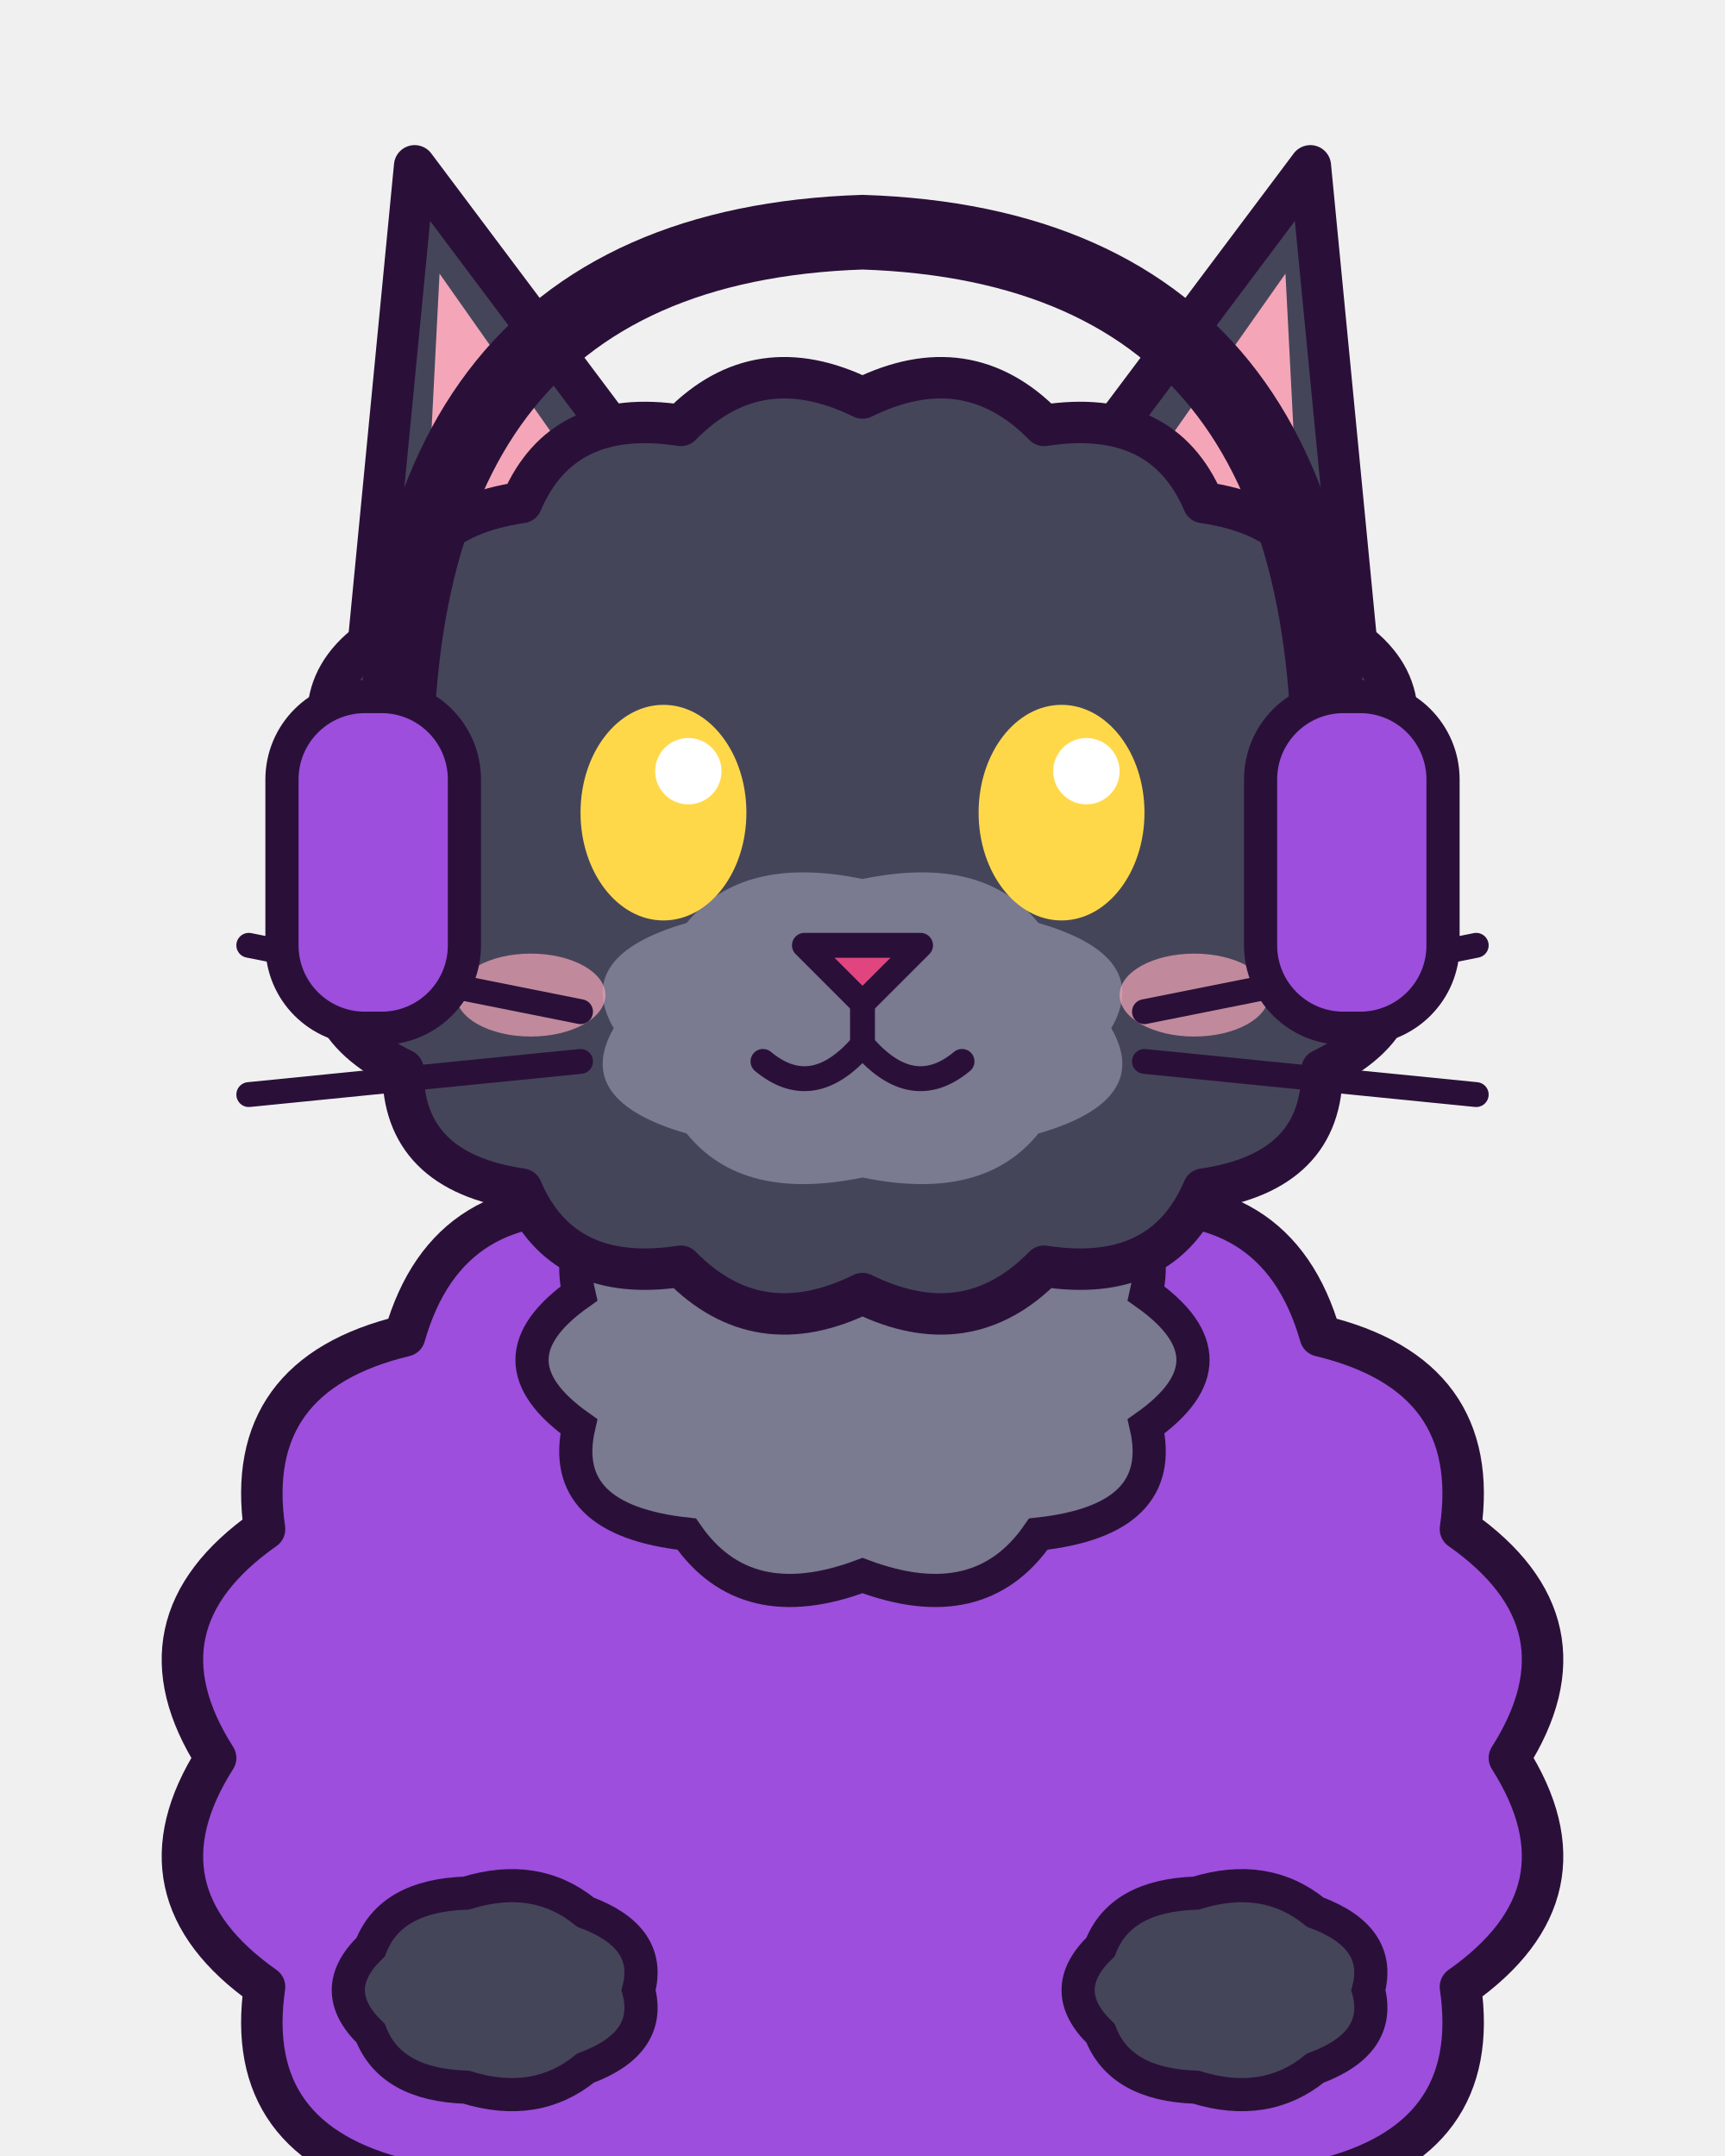
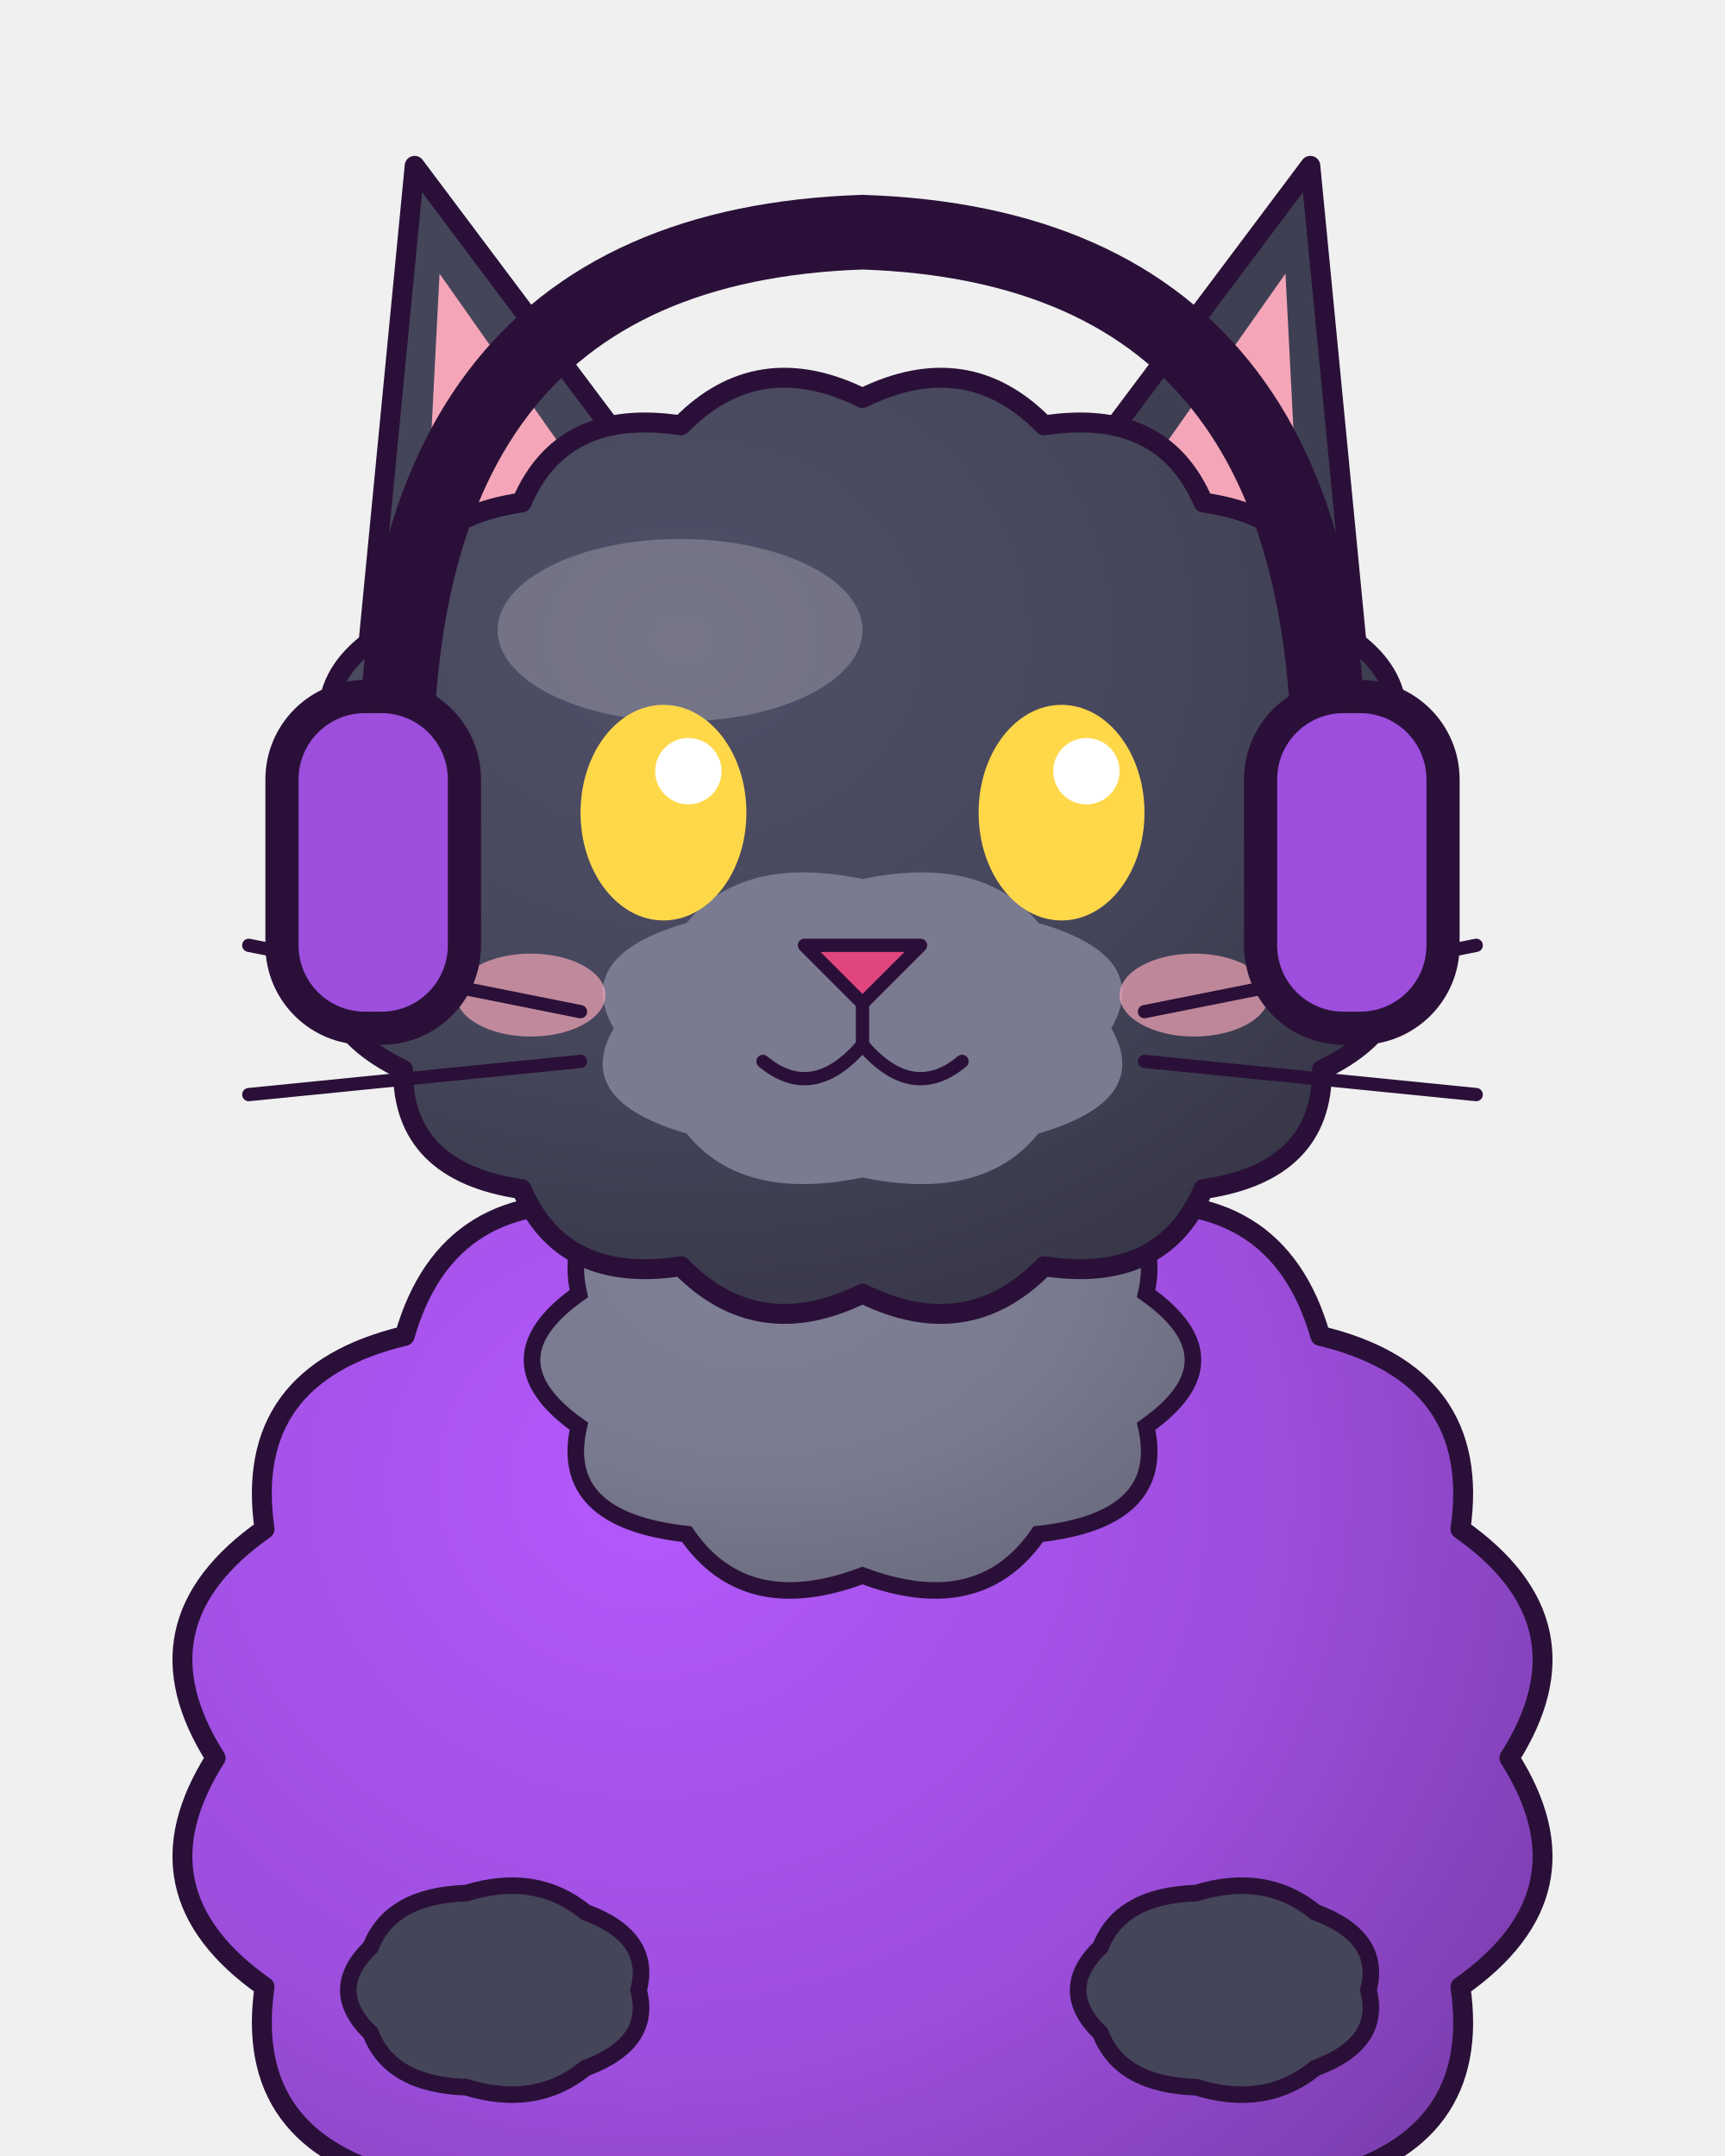
<svg xmlns="http://www.w3.org/2000/svg" viewBox="-104 -252 208 260">
-   <path d="M78.0 -40.0 Q88.3 -23.8 72.1 -12.4 Q74.8 6.2 55.2 10.9 Q50.0 29.1 29.8 26.5 Q17.6 41.5 0.0 32.0 Q-17.6 41.5 -29.8 26.5 Q-50.0 29.1 -55.2 10.9 Q-74.8 6.2 -72.1 -12.4 Q-88.3 -23.8 -78.0 -40.0 Q-88.3 -56.2 -72.1 -67.6 Q-74.8 -86.2 -55.2 -90.9 Q-50.0 -109.1 -29.8 -106.5 Q-17.6 -121.5 -0.0 -112.0 Q17.6 -121.5 29.8 -106.5 Q50.0 -109.1 55.2 -90.9 Q74.8 -86.2 72.1 -67.6 Q88.3 -56.2 78.0 -40.0Z" fill="#9d4edd" stroke="#2a1038" stroke-width="5" stroke-linejoin="round" />
-   <path d="M34.2 -80.0 Q36.8 -68.7 21.2 -67.0 Q14.1 -56.7 0.0 -62.0 Q-14.1 -56.7 -21.2 -67.0 Q-36.8 -68.7 -34.2 -80.0 Q-45.5 -88.0 -34.2 -96.0 Q-36.8 -107.3 -21.2 -109.0 Q-14.1 -119.3 -0.0 -114.0 Q14.1 -119.3 21.2 -109.0 Q36.8 -107.3 34.2 -96.0 Q45.5 -88.0 34.2 -80.0Z" fill="#7a7a90" stroke="#2a1038" stroke-width="4" />
-   <path d="M-24 -192 L-54 -232 L-60 -170Z" fill="#45455a" stroke="#2a1038" stroke-width="5" stroke-linejoin="round" />
+   <defs>
+     <radialGradient id="odarkblack0554" cx=".34" cy=".28" r=".85">
+       <stop offset="0" stop-color="#b359fc" />
+       <stop offset=".55" stop-color="#9d4edd" />
+       <stop offset="1" stop-color="#743aa4" />
+     </radialGradient>
+     <radialGradient id="fdarkblack0554" cx=".34" cy=".28" r=".85">
+       <stop offset="0" stop-color="#4f4f67" />
+       <stop offset=".55" stop-color="#45455a" />
+       <stop offset="1" stop-color="#333343" />
+     </radialGradient>
+     <radialGradient id="bdarkblack0554" cx=".34" cy=".28" r=".85">
+       <stop offset="0" stop-color="#7f7f96" />
+       <stop offset=".55" stop-color="#7a7a90" />
+       <stop offset="1" stop-color="#69697c" />
+     </radialGradient>
+   </defs>
+   <ellipse cx="6" cy="34" rx="78" ry="16" fill="#000" opacity=".16" />
+   <path d="M78.0 -40.0 Q88.3 -23.8 72.1 -12.4 Q74.8 6.2 55.2 10.9 Q50.0 29.1 29.8 26.5 Q17.6 41.5 0.0 32.0 Q-17.6 41.5 -29.8 26.5 Q-50.0 29.1 -55.2 10.9 Q-74.8 6.2 -72.1 -12.4 Q-88.3 -23.8 -78.0 -40.0 Q-88.3 -56.2 -72.1 -67.6 Q-74.8 -86.2 -55.2 -90.9 Q-50.0 -109.1 -29.8 -106.5 Q-17.6 -121.5 -0.0 -112.0 Q17.6 -121.5 29.8 -106.5 Q50.0 -109.1 55.2 -90.9 Q74.8 -86.2 72.1 -67.6 Q88.3 -56.2 78.0 -40.0Z" fill="url(#odarkblack0554)" stroke="#2a1038" stroke-width="2.4" stroke-linejoin="round" />
+   <path d="M34.2 -80.0 Q36.8 -68.7 21.2 -67.0 Q14.1 -56.7 0.0 -62.0 Q-14.1 -56.7 -21.2 -67.0 Q-36.8 -68.7 -34.2 -80.0 Q-45.5 -88.0 -34.2 -96.0 Q-36.8 -107.3 -21.2 -109.0 Q-14.1 -119.3 -0.0 -114.0 Q14.1 -119.3 21.2 -109.0 Q36.8 -107.3 34.2 -96.0 Q45.5 -88.0 34.2 -80.0Z" fill="url(#bdarkblack0554)" stroke="#2a1038" stroke-width="2" />
+   <path d="M-24 -192 L-54 -232 L-60 -170Z" fill="#45455a" stroke="#2a1038" stroke-width="2.4" stroke-linejoin="round" />
  <path d="M-32 -192 L-51 -219 L-53 -180Z" fill="#f4a6b8" />
-   <path d="M24 -192 L54 -232 L60 -170Z" fill="#45455a" stroke="#2a1038" stroke-width="5" stroke-linejoin="round" />
+   <path d="M24 -192 L54 -232 L60 -170Z" fill="#3f3f53" stroke="#2a1038" stroke-width="2.4" stroke-linejoin="round" />
  <path d="M32 -192 L51 -219 L53 -180Z" fill="#f4a6b8" />
-   <path d="M63.0 -140.6 Q68.1 -129.1 55.4 -123.0 Q55.5 -110.7 41.1 -108.6 Q36.2 -97.1 21.9 -99.3 Q12.6 -89.8 0.0 -96.0 Q-12.6 -89.8 -21.9 -99.3 Q-36.2 -97.1 -41.1 -108.6 Q-55.5 -110.7 -55.4 -123.0 Q-68.1 -129.1 -63.0 -140.6 Q-72.4 -150.0 -63.0 -159.4 Q-68.1 -170.9 -55.4 -177.0 Q-55.5 -189.3 -41.1 -191.4 Q-36.2 -202.9 -21.9 -200.7 Q-12.6 -210.2 -0.0 -204.0 Q12.6 -210.2 21.9 -200.7 Q36.2 -202.9 41.1 -191.4 Q55.5 -189.3 55.4 -177.0 Q68.1 -170.9 63.0 -159.4 Q72.4 -150.0 63.0 -140.6Z" fill="#45455a" stroke="#2a1038" stroke-width="5" stroke-linejoin="round" />
+   <path d="M63.0 -140.6 Q68.1 -129.1 55.4 -123.0 Q55.5 -110.7 41.1 -108.6 Q36.2 -97.1 21.9 -99.3 Q12.6 -89.8 0.0 -96.0 Q-12.6 -89.8 -21.9 -99.3 Q-36.2 -97.1 -41.1 -108.6 Q-55.5 -110.7 -55.4 -123.0 Q-68.1 -129.1 -63.0 -140.6 Q-72.4 -150.0 -63.0 -159.4 Q-68.1 -170.9 -55.4 -177.0 Q-55.5 -189.3 -41.1 -191.4 Q-36.2 -202.9 -21.9 -200.7 Q-12.6 -210.2 -0.0 -204.0 Q12.6 -210.2 21.9 -200.7 Q36.2 -202.9 41.1 -191.4 Q55.5 -189.3 55.4 -177.0 Q68.1 -170.9 63.0 -159.4 Q72.4 -150.0 63.0 -140.6Z" fill="url(#fdarkblack0554)" stroke="#2a1038" stroke-width="2.4" stroke-linejoin="round" />
+   <ellipse cx="-22" cy="-176" rx="22" ry="11" fill="#fff" opacity=".22" />
  <path d="M30.0 -128.0 Q35.0 -119.3 21.2 -115.3 Q14.5 -107.0 0.0 -110.0 Q-14.5 -107.0 -21.2 -115.3 Q-35.0 -119.3 -30.0 -128.0 Q-35.0 -136.7 -21.2 -140.7 Q-14.5 -149.0 -0.0 -146.0 Q14.5 -149.0 21.2 -140.7 Q35.0 -136.7 30.0 -128.0Z" fill="#7a7a90" />
  <ellipse cx="-24" cy="-154" rx="10" ry="13" fill="#ffd84a" />
  <circle cx="-21" cy="-159" r="4" fill="#fff" />
  <ellipse cx="-40" cy="-132" rx="9" ry="5" fill="#f4a6b8" opacity=".7" />
-   <path d="M-34 -130 L-74 -138 M-34 -124 L-74 -120" stroke="#2a1038" stroke-width="3" stroke-linecap="round" />
+   <path d="M-34 -130 L-74 -138 M-34 -124 L-74 -120" stroke="#2a1038" stroke-width="1.6" stroke-linecap="round" />
  <ellipse cx="24" cy="-154" rx="10" ry="13" fill="#ffd84a" />
  <circle cx="27" cy="-159" r="4" fill="#fff" />
  <ellipse cx="40" cy="-132" rx="9" ry="5" fill="#f4a6b8" opacity=".7" />
-   <path d="M34 -130 L74 -138 M34 -124 L74 -120" stroke="#2a1038" stroke-width="3" stroke-linecap="round" />
-   <path d="M-7 -138 H7 L0 -131Z" fill="#e0457f" stroke="#2a1038" stroke-width="3" stroke-linejoin="round" />
-   <path d="M0 -131 V-126 M0 -126 Q-6 -119 -12 -124 M0 -126 Q6 -119 12 -124" fill="none" stroke="#2a1038" stroke-width="3" stroke-linecap="round" />
+   <path d="M34 -130 L74 -138 M34 -124 L74 -120" stroke="#2a1038" stroke-width="1.6" stroke-linecap="round" />
+   <path d="M-7 -138 H7 L0 -131Z" fill="#e0457f" stroke="#2a1038" stroke-width="1.6" stroke-linejoin="round" />
+   <path d="M0 -131 V-126 M0 -126 Q-6 -119 -12 -124 M0 -126 Q6 -119 12 -124" fill="none" stroke="#2a1038" stroke-width="1.6" stroke-linecap="round" />
  <path d="M-56 -150 Q-60 -222 0 -224 Q60 -222 56 -150" fill="none" stroke="#2a1038" stroke-width="9" />
  <rect x="-70" y="-168" width="22" height="40" rx="10" fill="#9d4edd" stroke="#2a1038" stroke-width="4" />
  <rect x="48" y="-168" width="22" height="40" rx="10" fill="#9d4edd" stroke="#2a1038" stroke-width="4" />
-   <path d="M-27.0 -12.0 Q-25.3 -5.6 -33.4 -2.6 Q-39.4 2.3 -47.8 -0.3 Q-56.9 -0.6 -59.3 -6.8 Q-64.7 -12.0 -59.3 -17.2 Q-56.9 -23.4 -47.8 -23.7 Q-39.4 -26.3 -33.4 -21.4 Q-25.3 -18.4 -27.0 -12.0Z" fill="#45455a" stroke="#2a1038" stroke-width="4" />
-   <path d="M61.0 -12.0 Q62.7 -5.6 54.6 -2.6 Q48.6 2.3 40.2 -0.3 Q31.1 -0.6 28.7 -6.8 Q23.3 -12.0 28.7 -17.2 Q31.1 -23.4 40.2 -23.7 Q48.6 -26.3 54.6 -21.4 Q62.7 -18.4 61.0 -12.0Z" fill="#45455a" stroke="#2a1038" stroke-width="4" />
+   <path d="M-27.0 -12.0 Q-25.3 -5.6 -33.4 -2.6 Q-39.4 2.3 -47.8 -0.3 Q-56.9 -0.6 -59.3 -6.8 Q-64.7 -12.0 -59.3 -17.2 Q-56.9 -23.4 -47.8 -23.7 Q-39.4 -26.3 -33.4 -21.4 Q-25.3 -18.4 -27.0 -12.0Z" fill="#45455a" stroke="#2a1038" stroke-width="2" />
+   <path d="M61.0 -12.0 Q62.7 -5.6 54.6 -2.6 Q48.6 2.3 40.2 -0.3 Q31.1 -0.6 28.7 -6.8 Q23.3 -12.0 28.7 -17.2 Q31.1 -23.4 40.2 -23.7 Q48.6 -26.3 54.6 -21.4 Q62.7 -18.4 61.0 -12.0Z" fill="#45455a" stroke="#2a1038" stroke-width="2" />
</svg>
